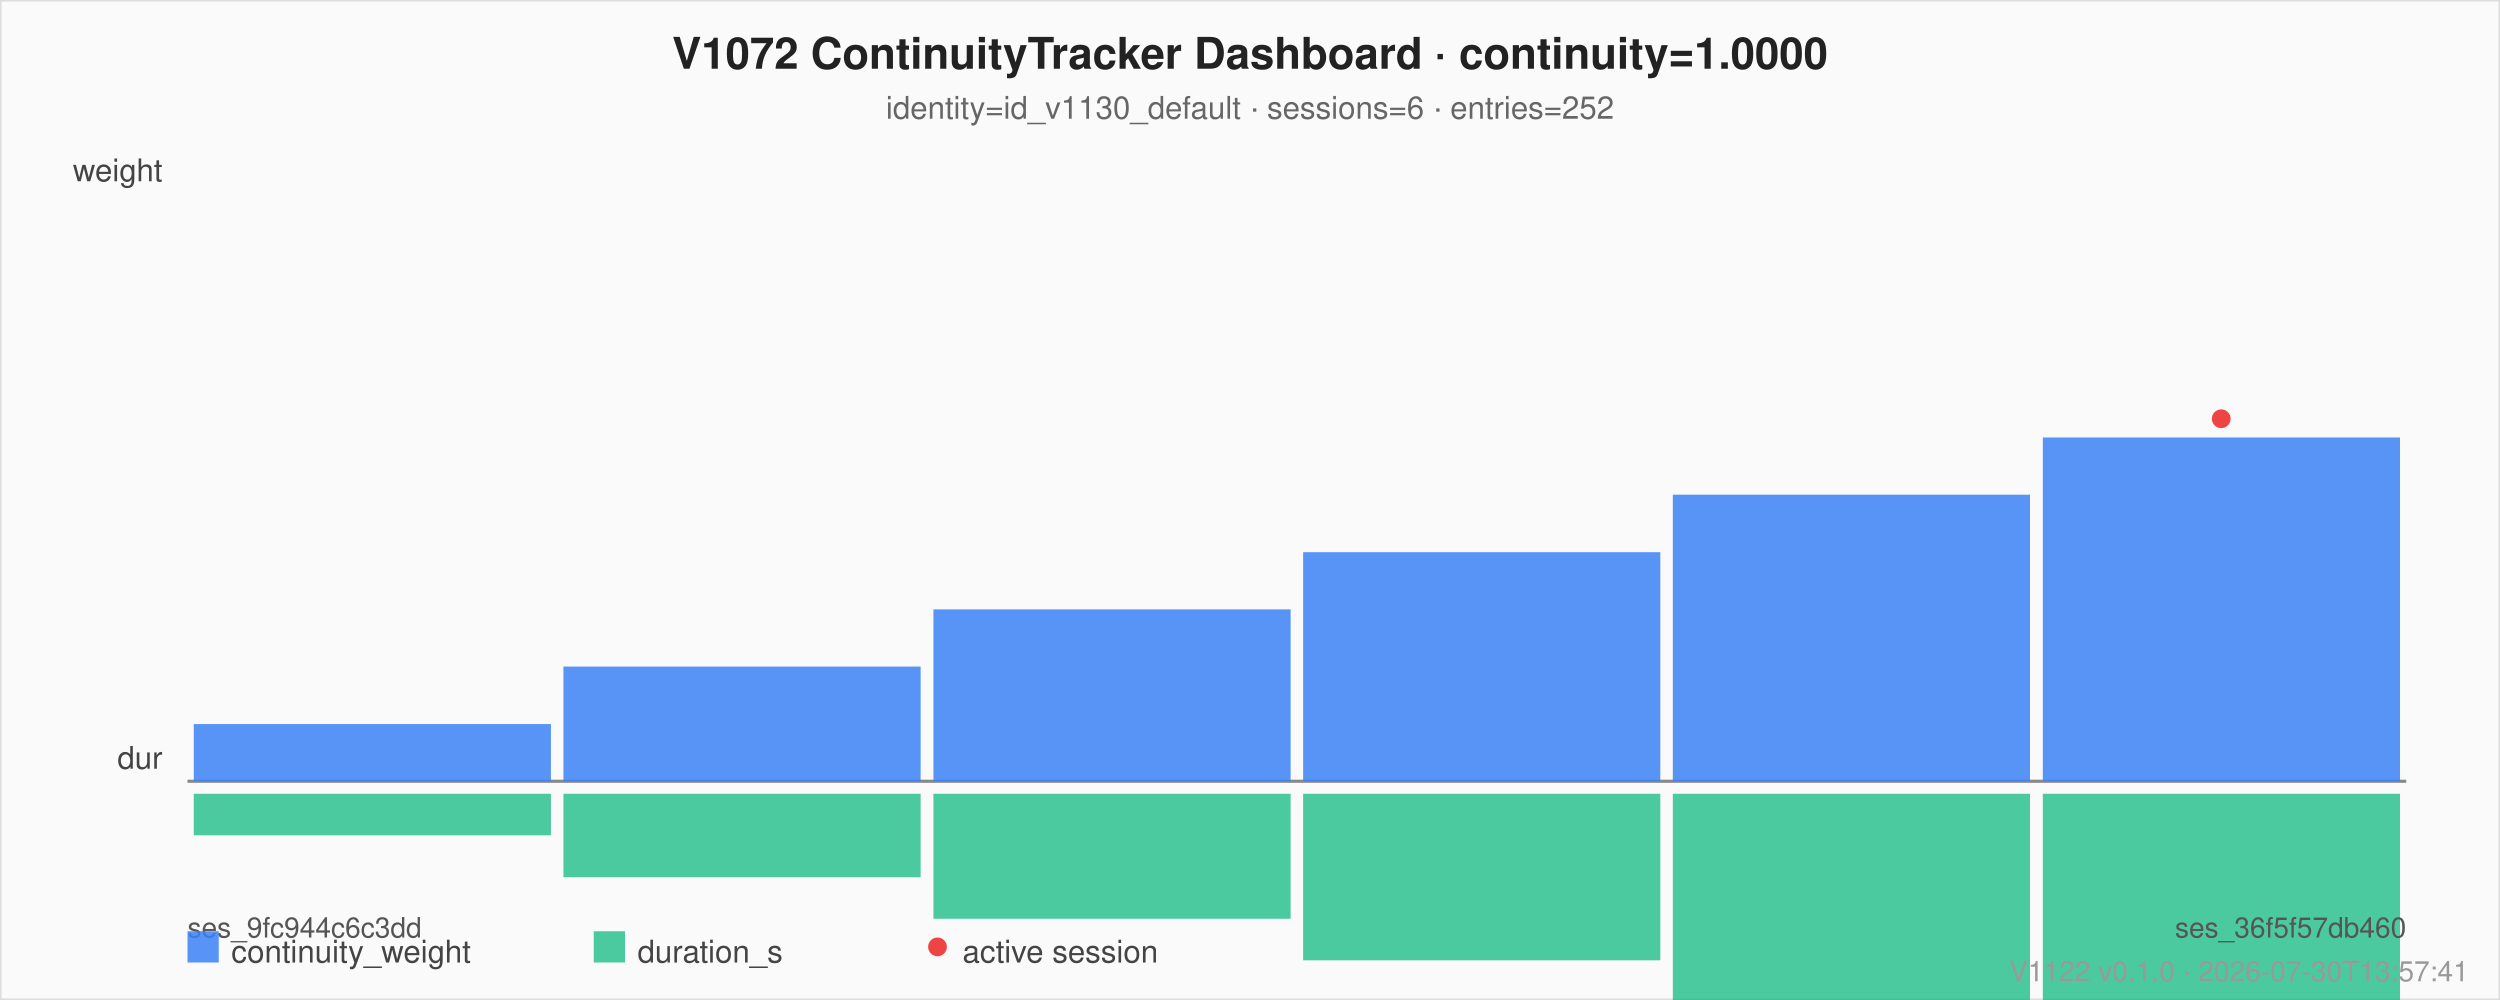
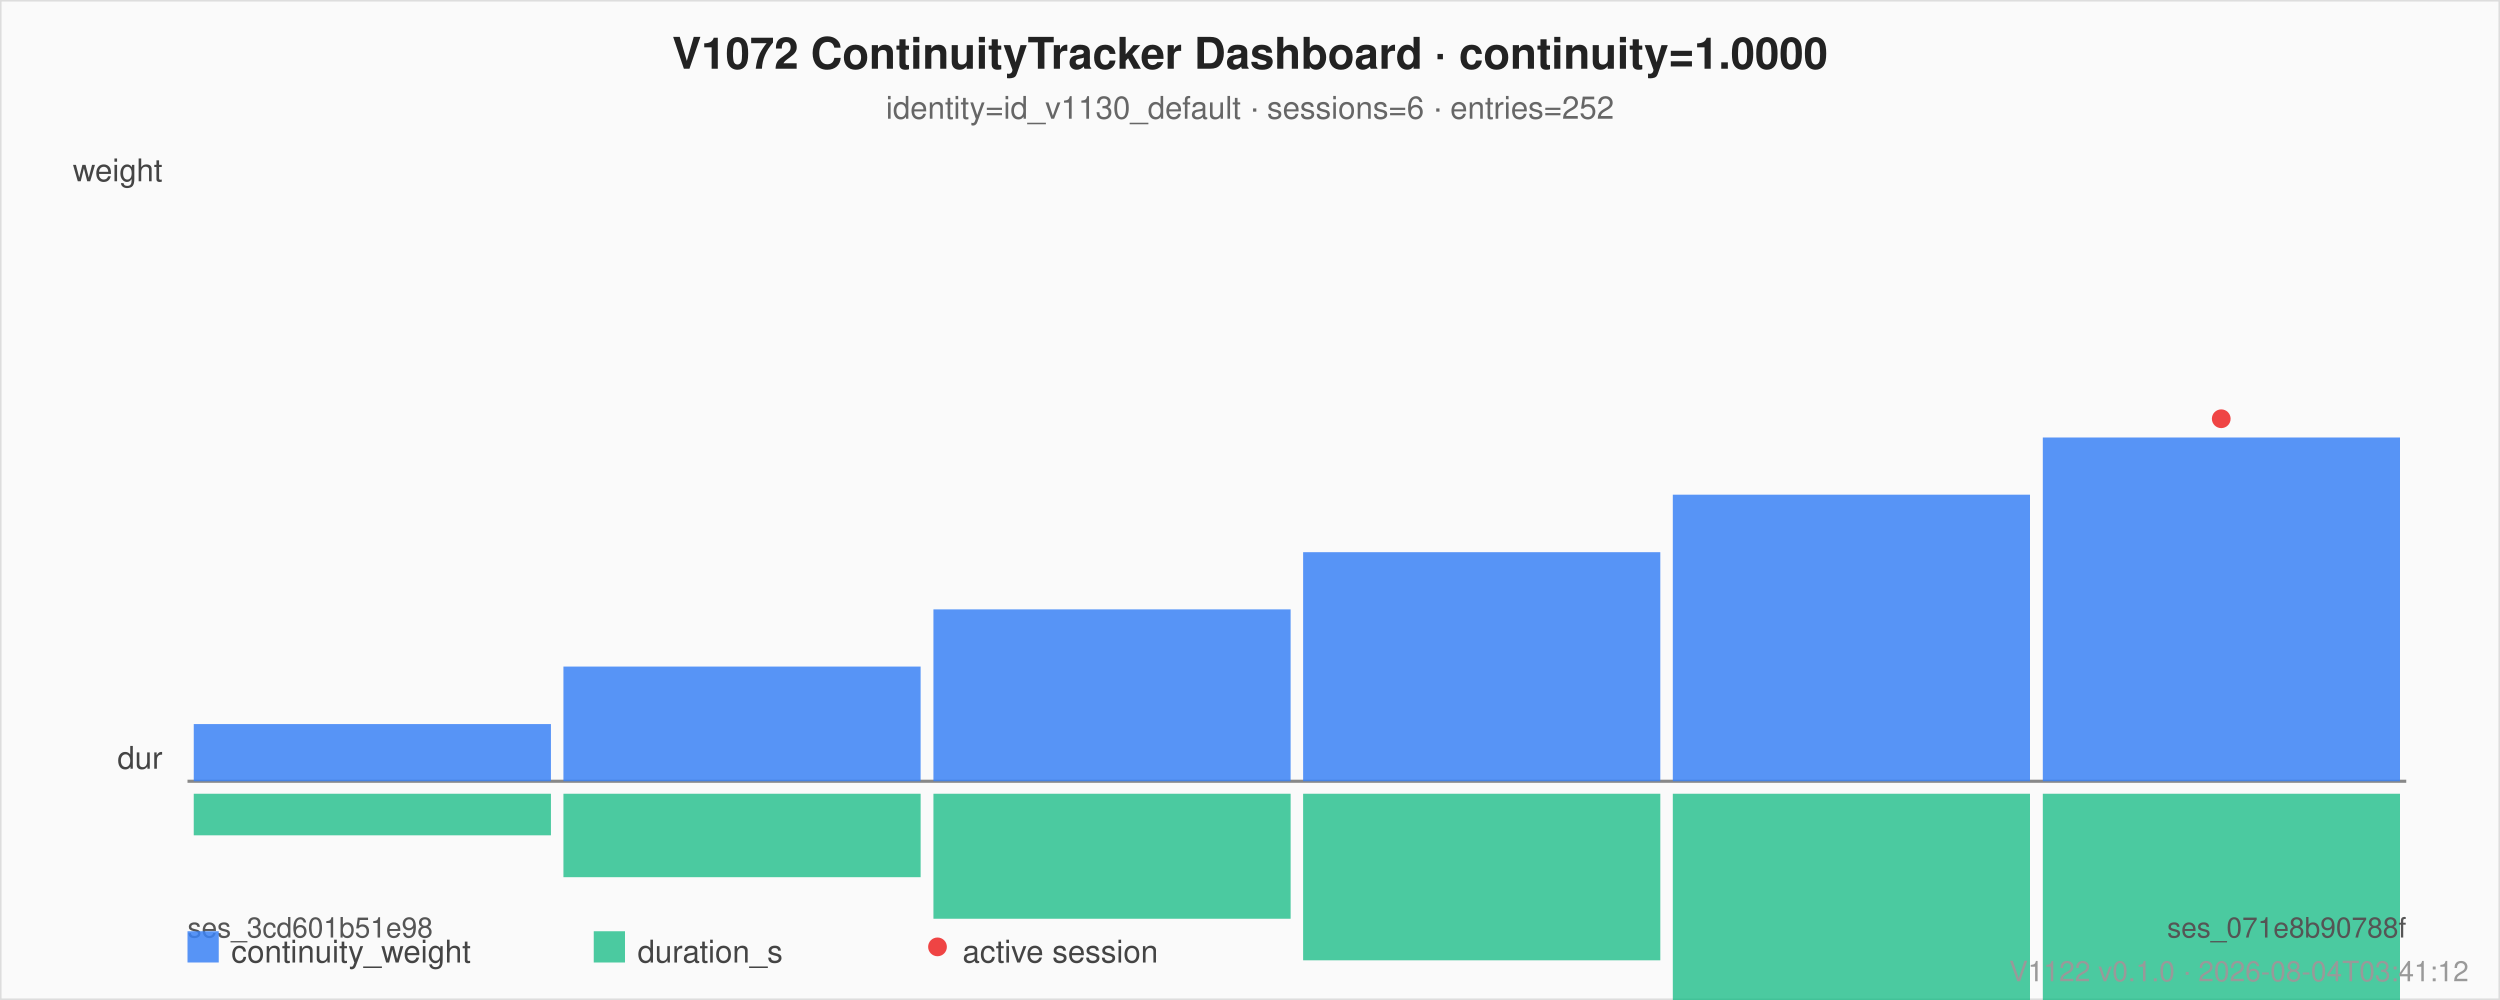
<svg xmlns="http://www.w3.org/2000/svg" width="800" height="320" viewBox="0 0 800 320" font-family="Helvetica, Arial, sans-serif" font-size="11">
  <rect x="0" y="0" width="800" height="320" fill="#fafafa" stroke="#ddd" />
  <text x="400" y="22" text-anchor="middle" font-size="14" font-weight="bold" fill="#222">V1072 ContinuityTracker Dashboard · continuity=1.0000</text>
  <text x="400" y="38" text-anchor="middle" font-size="10" fill="#666">identity=id_v1130_default · sessions=6 · entries=252</text>
  <line x1="60" y1="250" x2="770" y2="250" stroke="#888" stroke-width="1" />
  <text x="52" y="58" text-anchor="end" font-size="10" fill="#444">weight</text>
  <text x="52" y="246" text-anchor="end" font-size="10" fill="#444">dur</text>
  <rect x="62.0" y="231.7" width="114.3" height="18.3" fill="#3b82f6" opacity="0.85" />
  <rect x="62.0" y="254.0" width="114.3" height="13.3" fill="#10b981" opacity="0.75" />
  <rect x="180.3" y="213.3" width="114.3" height="36.7" fill="#3b82f6" opacity="0.85" />
  <rect x="180.3" y="254.0" width="114.3" height="26.7" fill="#10b981" opacity="0.75" />
  <rect x="298.7" y="195.0" width="114.3" height="55.0" fill="#3b82f6" opacity="0.85" />
  <rect x="298.7" y="254.0" width="114.3" height="40.0" fill="#10b981" opacity="0.75" />
  <rect x="417.0" y="176.7" width="114.3" height="73.3" fill="#3b82f6" opacity="0.85" />
  <rect x="417.0" y="254.0" width="114.3" height="53.3" fill="#10b981" opacity="0.75" />
  <rect x="535.3" y="158.3" width="114.3" height="91.7" fill="#3b82f6" opacity="0.85" />
  <rect x="535.3" y="254.0" width="114.3" height="66.7" fill="#10b981" opacity="0.75" />
  <rect x="653.7" y="140.0" width="114.3" height="110.0" fill="#3b82f6" opacity="0.85" />
  <rect x="653.7" y="254.0" width="114.3" height="80.0" fill="#10b981" opacity="0.75" />
  <circle cx="710.8" cy="134.0" r="3" fill="#ef4444" />
-   <text x="60" y="300" font-size="9" fill="#555">ses_9fc944c6c3dd</text>
-   <text x="770" y="300" text-anchor="end" font-size="9" fill="#555">ses_36f5f57db460</text>
+   <text x="60" y="300" font-size="9" fill="#555">ses_3cd601b51e98</text>
+   <text x="770" y="300" text-anchor="end" font-size="9" fill="#555">ses_071e8b90788f</text>
  <rect x="60" y="298" width="10" height="10" fill="#3b82f6" opacity="0.85" />
  <text x="74" y="308" font-size="10" fill="#444">continuity_weight</text>
  <rect x="190" y="298" width="10" height="10" fill="#10b981" opacity="0.75" />
  <text x="204" y="308" font-size="10" fill="#444">duration_s</text>
  <circle cx="300" cy="303" r="3" fill="#ef4444" />
  <text x="308" y="308" font-size="10" fill="#444">active session</text>
-   <text x="790" y="314" text-anchor="end" font-size="9" fill="#999">V1122 v0.1.0 · 2026-07-30T13:57:41</text>
+   <text x="790" y="314" text-anchor="end" font-size="9" fill="#999">V1122 v0.1.0 · 2026-08-04T03:41:12</text>
</svg>
